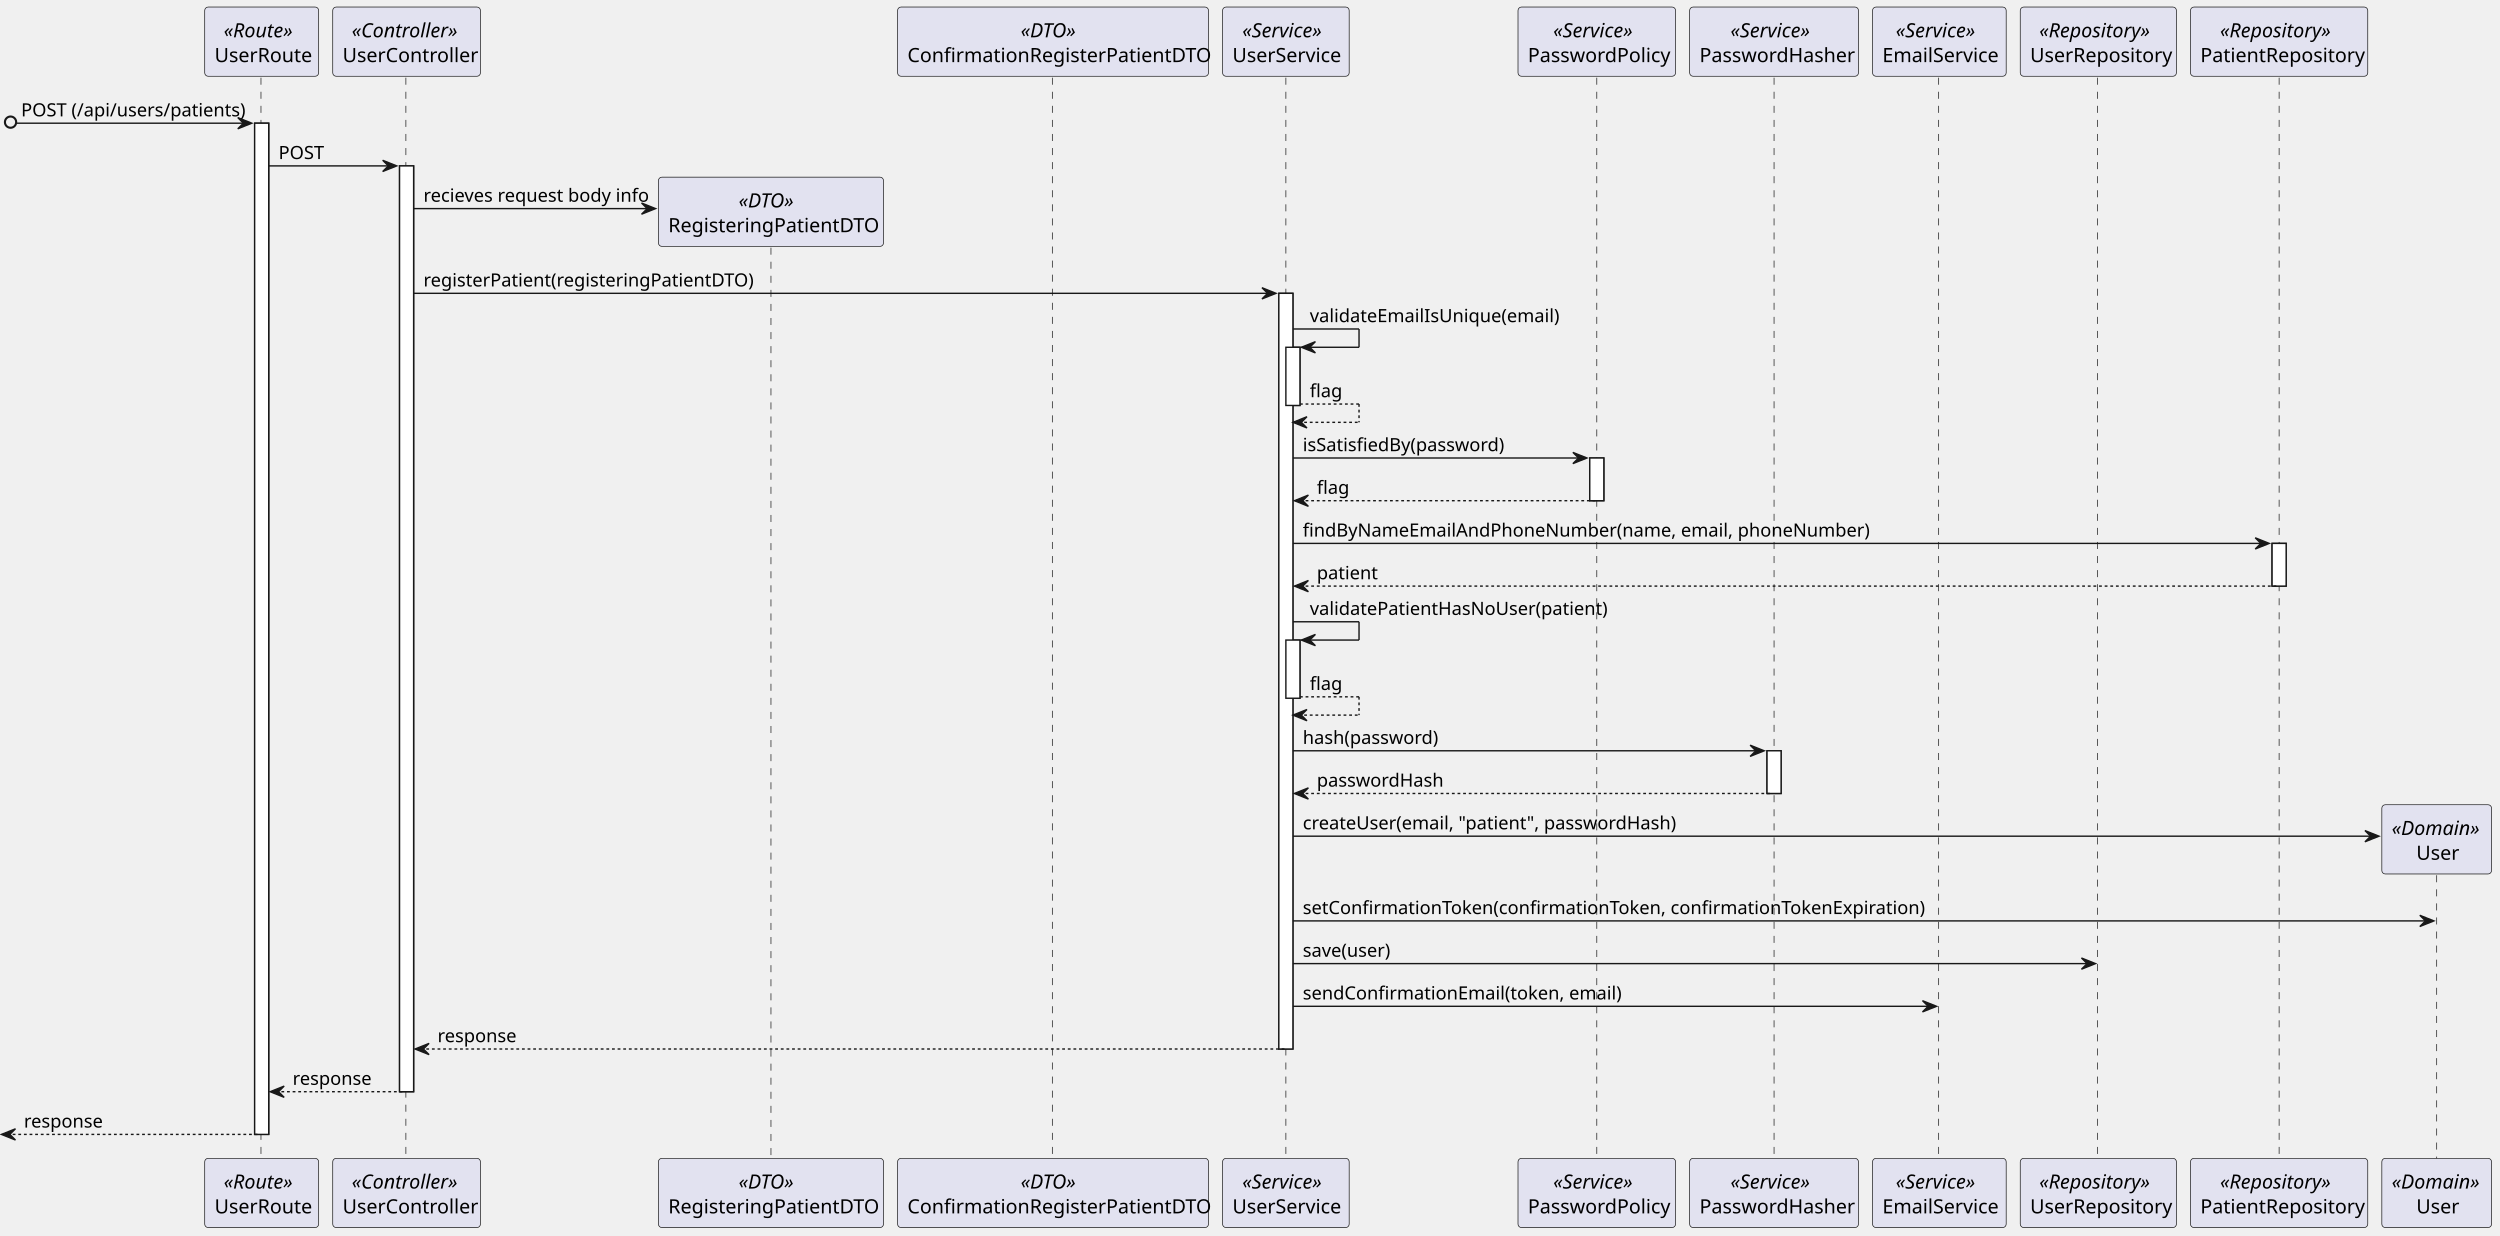
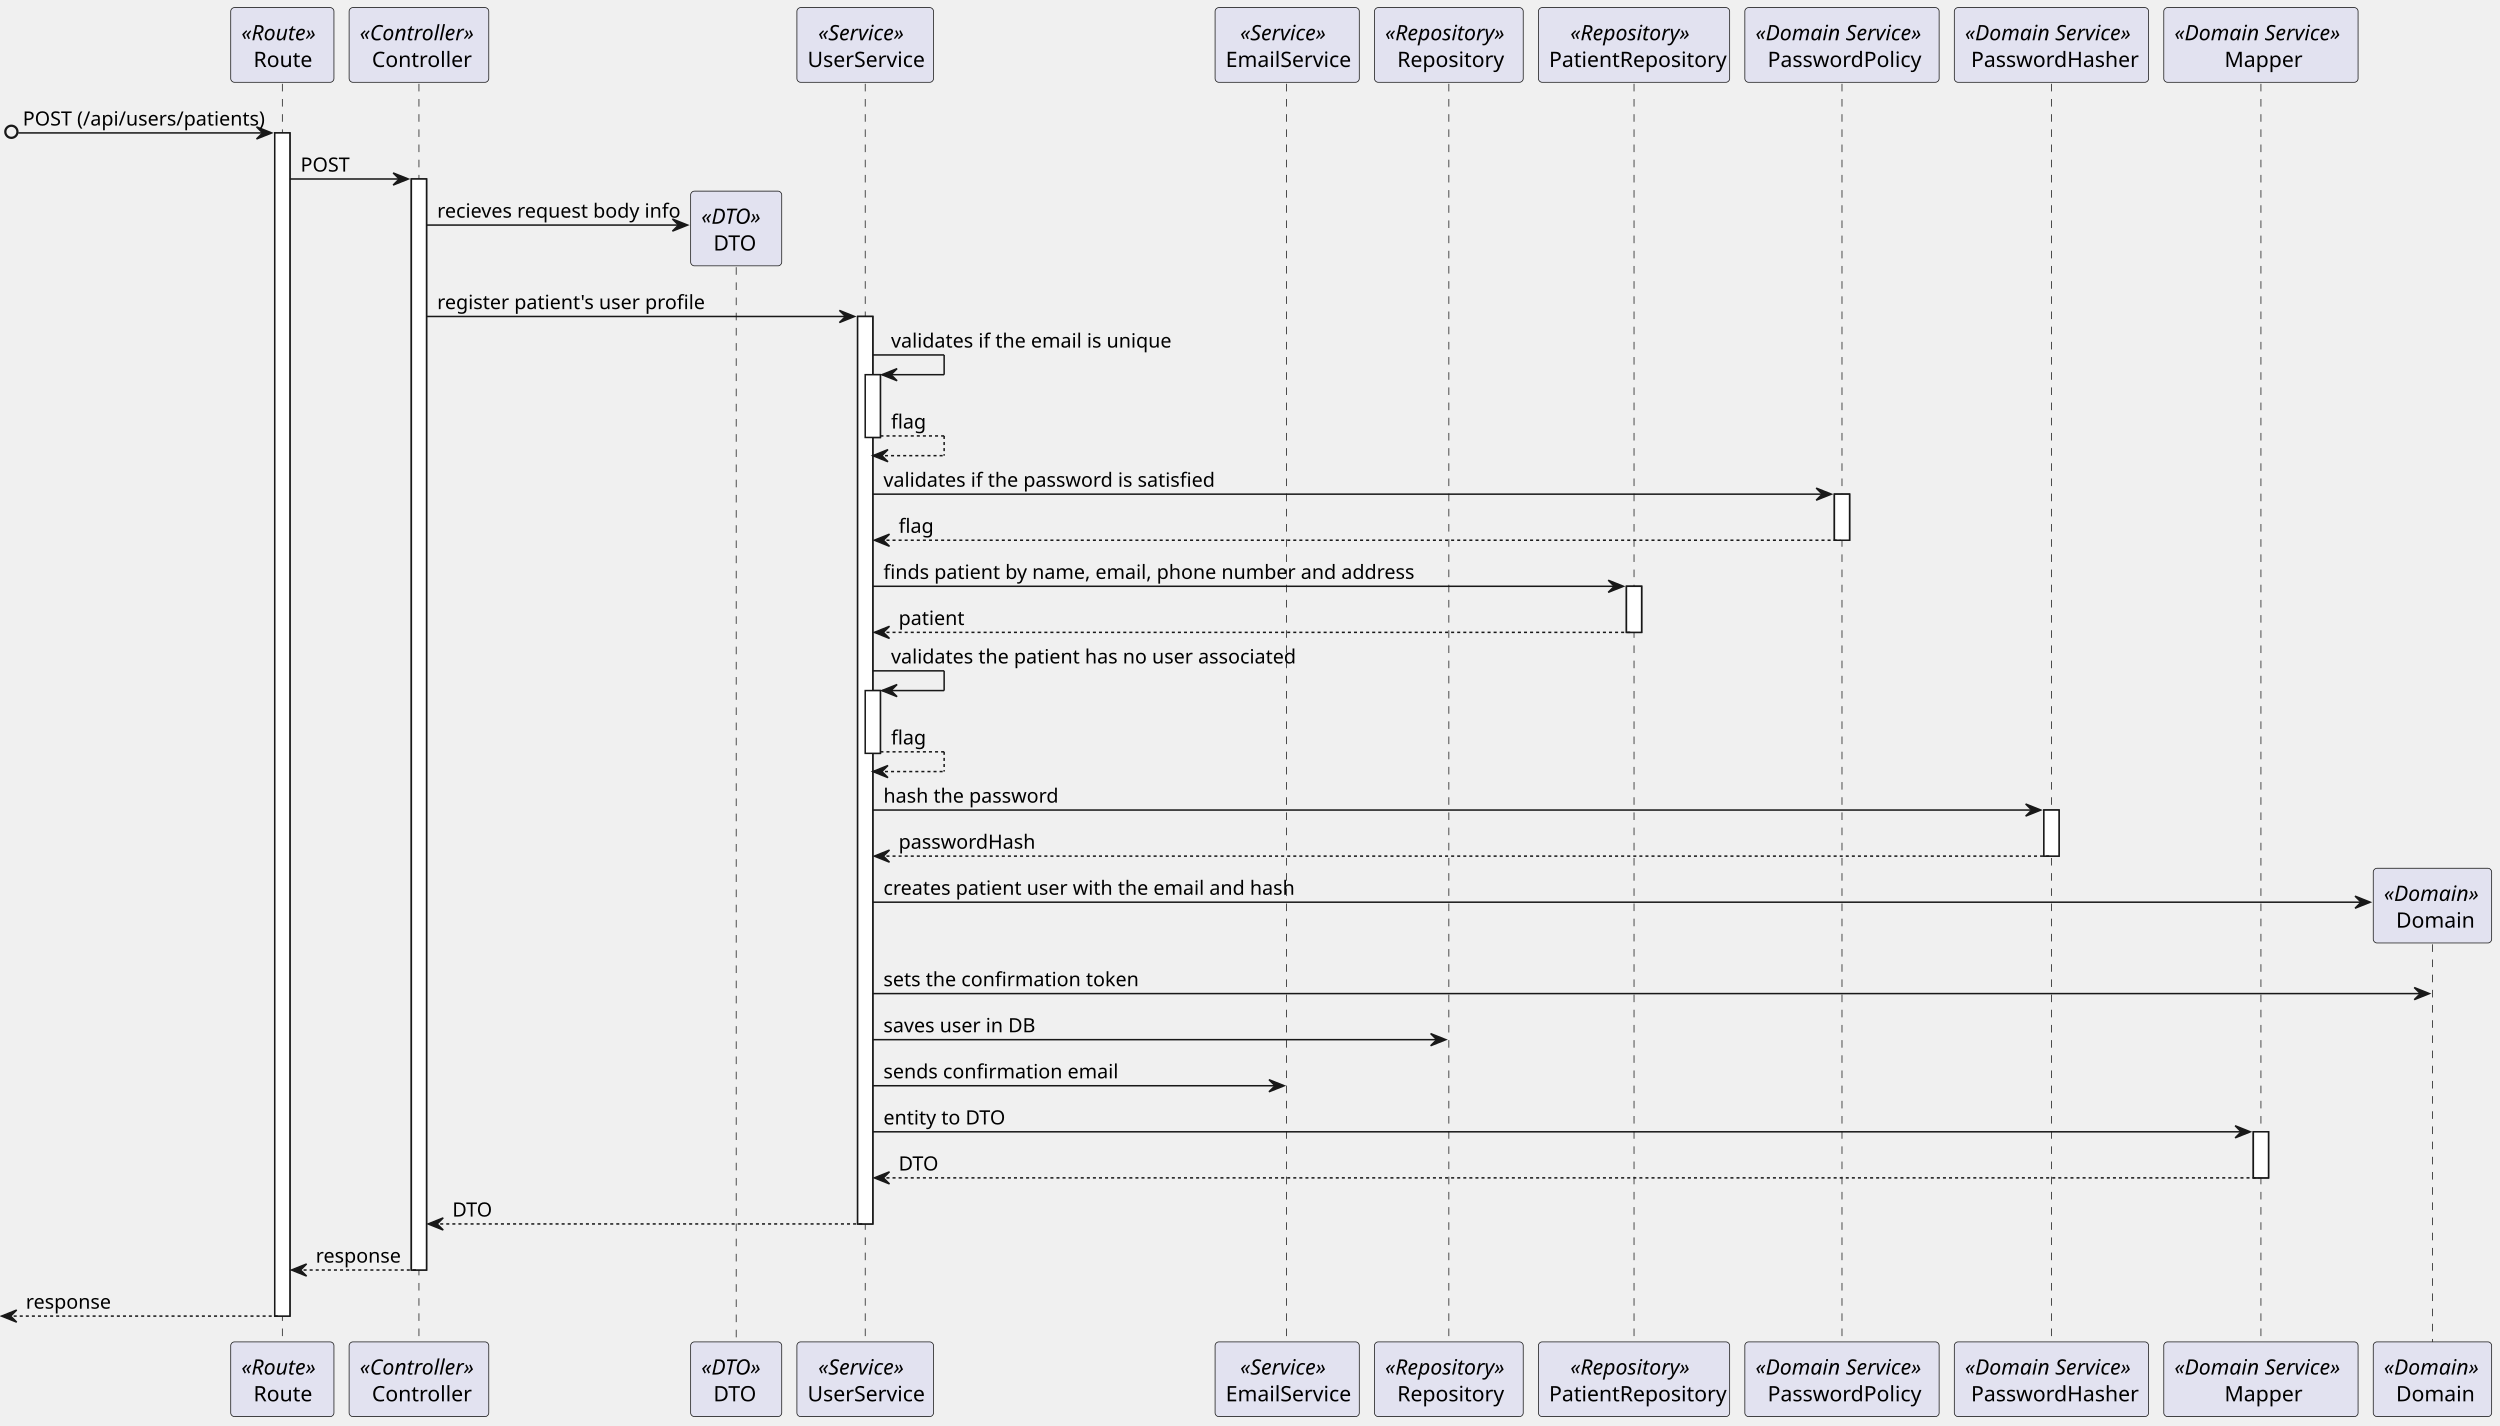
- <svg xmlns="http://www.w3.org/2000/svg" contentStyleType="text/css" height="878px" preserveAspectRatio="none" style="width:1777px;height:878px;background:#FFFFFF;" version="1.1" viewBox="0 0 1777 878" width="1777px" zoomAndPan="magnify">
+ <svg xmlns="http://www.w3.org/2000/svg" contentStyleType="text/css" height="939px" preserveAspectRatio="none" style="width:1647px;height:939px;background:#FFFFFF;" version="1.1" viewBox="0 0 1647 939" width="1647px" zoomAndPan="magnify">
  <defs />
  <g>
-     <rect fill="#FFFFFF" height="718.766" style="stroke:#181818;stroke-width:1.0;" width="10" x="181" y="87.57" />
-     <rect fill="#FFFFFF" height="658.062" style="stroke:#181818;stroke-width:1.0;" width="10" x="284" y="117.922" />
-     <rect fill="#FFFFFF" height="537.141" style="stroke:#181818;stroke-width:1.0;" width="10" x="909" y="208.492" />
-     <rect fill="#FFFFFF" height="41.352" style="stroke:#181818;stroke-width:1.0;" width="10" x="914" y="246.844" />
-     <rect fill="#FFFFFF" height="41.352" style="stroke:#181818;stroke-width:1.0;" width="10" x="914" y="454.953" />
-     <rect fill="#FFFFFF" height="30.352" style="stroke:#181818;stroke-width:1.0;" width="10" x="1130" y="325.547" />
-     <rect fill="#FFFFFF" height="30.352" style="stroke:#181818;stroke-width:1.0;" width="10" x="1256" y="533.656" />
-     <rect fill="#FFFFFF" height="30.352" style="stroke:#181818;stroke-width:1.0;" width="10" x="1615" y="386.25" />
-     <line style="stroke:#181818;stroke-width:0.5;stroke-dasharray:5.0,5.0;" x1="185.5" x2="185.5" y1="55.219" y2="824.336" />
-     <line style="stroke:#181818;stroke-width:0.5;stroke-dasharray:5.0,5.0;" x1="288.5" x2="288.5" y1="55.219" y2="824.336" />
-     <line style="stroke:#181818;stroke-width:0.5;stroke-dasharray:5.0,5.0;" x1="548" x2="548" y1="166.031" y2="824.336" />
-     <line style="stroke:#181818;stroke-width:0.5;stroke-dasharray:5.0,5.0;" x1="748" x2="748" y1="55.219" y2="824.336" />
-     <line style="stroke:#181818;stroke-width:0.5;stroke-dasharray:5.0,5.0;" x1="914" x2="914" y1="55.219" y2="824.336" />
-     <line style="stroke:#181818;stroke-width:0.5;stroke-dasharray:5.0,5.0;" x1="1135" x2="1135" y1="55.219" y2="824.336" />
-     <line style="stroke:#181818;stroke-width:0.5;stroke-dasharray:5.0,5.0;" x1="1261" x2="1261" y1="55.219" y2="824.336" />
-     <line style="stroke:#181818;stroke-width:0.5;stroke-dasharray:5.0,5.0;" x1="1378" x2="1378" y1="55.219" y2="824.336" />
-     <line style="stroke:#181818;stroke-width:0.5;stroke-dasharray:5.0,5.0;" x1="1491" x2="1491" y1="55.219" y2="824.336" />
-     <line style="stroke:#181818;stroke-width:0.5;stroke-dasharray:5.0,5.0;" x1="1620" x2="1620" y1="55.219" y2="824.336" />
-     <line style="stroke:#181818;stroke-width:0.5;stroke-dasharray:5.0,5.0;" x1="1732" x2="1732" y1="612.117" y2="824.336" />
-     <rect fill="#E2E2F0" height="49.219" rx="2.5" ry="2.5" style="stroke:#181818;stroke-width:0.5;" width="81" x="145.5" y="5" />
+     <rect fill="#FFFFFF" height="779.469" style="stroke:#181818;stroke-width:1.0;" width="10" x="181" y="87.57" />
+     <rect fill="#FFFFFF" height="718.766" style="stroke:#181818;stroke-width:1.0;" width="10" x="271" y="117.922" />
+     <rect fill="#FFFFFF" height="597.844" style="stroke:#181818;stroke-width:1.0;" width="10" x="565" y="208.492" />
+     <rect fill="#FFFFFF" height="41.352" style="stroke:#181818;stroke-width:1.0;" width="10" x="570" y="246.844" />
+     <rect fill="#FFFFFF" height="41.352" style="stroke:#181818;stroke-width:1.0;" width="10" x="570" y="454.953" />
+     <rect fill="#FFFFFF" height="30.352" style="stroke:#181818;stroke-width:1.0;" width="10" x="1071.5" y="386.25" />
+     <rect fill="#FFFFFF" height="30.352" style="stroke:#181818;stroke-width:1.0;" width="10" x="1208.5" y="325.547" />
+     <rect fill="#FFFFFF" height="30.352" style="stroke:#181818;stroke-width:1.0;" width="10" x="1346.5" y="533.656" />
+     <rect fill="#FFFFFF" height="30.352" style="stroke:#181818;stroke-width:1.0;" width="10" x="1484.5" y="745.633" />
+     <line style="stroke:#181818;stroke-width:0.5;stroke-dasharray:5.0,5.0;" x1="186" x2="186" y1="55.219" y2="885.039" />
+     <line style="stroke:#181818;stroke-width:0.5;stroke-dasharray:5.0,5.0;" x1="276" x2="276" y1="55.219" y2="885.039" />
+     <line style="stroke:#181818;stroke-width:0.5;stroke-dasharray:5.0,5.0;" x1="485" x2="485" y1="166.031" y2="885.039" />
+     <line style="stroke:#181818;stroke-width:0.5;stroke-dasharray:5.0,5.0;" x1="570" x2="570" y1="55.219" y2="885.039" />
+     <line style="stroke:#181818;stroke-width:0.5;stroke-dasharray:5.0,5.0;" x1="847.5" x2="847.5" y1="55.219" y2="885.039" />
+     <line style="stroke:#181818;stroke-width:0.5;stroke-dasharray:5.0,5.0;" x1="954.5" x2="954.5" y1="55.219" y2="885.039" />
+     <line style="stroke:#181818;stroke-width:0.5;stroke-dasharray:5.0,5.0;" x1="1076.5" x2="1076.5" y1="55.219" y2="885.039" />
+     <line style="stroke:#181818;stroke-width:0.5;stroke-dasharray:5.0,5.0;" x1="1213.5" x2="1213.5" y1="55.219" y2="885.039" />
+     <line style="stroke:#181818;stroke-width:0.5;stroke-dasharray:5.0,5.0;" x1="1351.5" x2="1351.5" y1="55.219" y2="885.039" />
+     <line style="stroke:#181818;stroke-width:0.5;stroke-dasharray:5.0,5.0;" x1="1489.5" x2="1489.5" y1="55.219" y2="885.039" />
+     <line style="stroke:#181818;stroke-width:0.5;stroke-dasharray:5.0,5.0;" x1="1602.5" x2="1602.5" y1="612.117" y2="885.039" />
+     <rect fill="#E2E2F0" height="49.219" rx="2.5" ry="2.5" style="stroke:#181818;stroke-width:0.5;" width="68" x="152" y="5" />
    <text fill="#000000" font-family="sans-serif" font-size="14" font-style="italic" lengthAdjust="spacing" textLength="54" x="159" y="26.533">«Route»</text>
-     <text fill="#000000" font-family="sans-serif" font-size="14" lengthAdjust="spacing" textLength="67" x="152.5" y="44.143">UserRoute</text>
-     <rect fill="#E2E2F0" height="49.219" rx="2.5" ry="2.5" style="stroke:#181818;stroke-width:0.5;" width="81" x="145.5" y="823.336" />
-     <text fill="#000000" font-family="sans-serif" font-size="14" font-style="italic" lengthAdjust="spacing" textLength="54" x="159" y="844.869">«Route»</text>
-     <text fill="#000000" font-family="sans-serif" font-size="14" lengthAdjust="spacing" textLength="67" x="152.5" y="862.479">UserRoute</text>
-     <rect fill="#E2E2F0" height="49.219" rx="2.5" ry="2.5" style="stroke:#181818;stroke-width:0.5;" width="105" x="236.5" y="5" />
-     <text fill="#000000" font-family="sans-serif" font-size="14" font-style="italic" lengthAdjust="spacing" textLength="78" x="250" y="26.533">«Controller»</text>
-     <text fill="#000000" font-family="sans-serif" font-size="14" lengthAdjust="spacing" textLength="91" x="243.5" y="44.143">UserController</text>
-     <rect fill="#E2E2F0" height="49.219" rx="2.5" ry="2.5" style="stroke:#181818;stroke-width:0.5;" width="105" x="236.5" y="823.336" />
-     <text fill="#000000" font-family="sans-serif" font-size="14" font-style="italic" lengthAdjust="spacing" textLength="78" x="250" y="844.869">«Controller»</text>
-     <text fill="#000000" font-family="sans-serif" font-size="14" lengthAdjust="spacing" textLength="91" x="243.5" y="862.479">UserController</text>
-     <rect fill="#E2E2F0" height="49.219" rx="2.5" ry="2.5" style="stroke:#181818;stroke-width:0.5;" width="160" x="468" y="823.336" />
-     <text fill="#000000" font-family="sans-serif" font-size="14" font-style="italic" lengthAdjust="spacing" textLength="46" x="525" y="844.869">«DTO»</text>
-     <text fill="#000000" font-family="sans-serif" font-size="14" lengthAdjust="spacing" textLength="146" x="475" y="862.479">RegisteringPatientDTO</text>
-     <rect fill="#E2E2F0" height="49.219" rx="2.5" ry="2.5" style="stroke:#181818;stroke-width:0.5;" width="221" x="638" y="5" />
-     <text fill="#000000" font-family="sans-serif" font-size="14" font-style="italic" lengthAdjust="spacing" textLength="46" x="725.5" y="26.533">«DTO»</text>
-     <text fill="#000000" font-family="sans-serif" font-size="14" lengthAdjust="spacing" textLength="207" x="645" y="44.143">ConfirmationRegisterPatientDTO</text>
-     <rect fill="#E2E2F0" height="49.219" rx="2.5" ry="2.5" style="stroke:#181818;stroke-width:0.5;" width="221" x="638" y="823.336" />
-     <text fill="#000000" font-family="sans-serif" font-size="14" font-style="italic" lengthAdjust="spacing" textLength="46" x="725.5" y="844.869">«DTO»</text>
-     <text fill="#000000" font-family="sans-serif" font-size="14" lengthAdjust="spacing" textLength="207" x="645" y="862.479">ConfirmationRegisterPatientDTO</text>
-     <rect fill="#E2E2F0" height="49.219" rx="2.5" ry="2.5" style="stroke:#181818;stroke-width:0.5;" width="90" x="869" y="5" />
-     <text fill="#000000" font-family="sans-serif" font-size="14" font-style="italic" lengthAdjust="spacing" textLength="62" x="883" y="26.533">«Service»</text>
-     <text fill="#000000" font-family="sans-serif" font-size="14" lengthAdjust="spacing" textLength="76" x="876" y="44.143">UserService</text>
-     <rect fill="#E2E2F0" height="49.219" rx="2.5" ry="2.5" style="stroke:#181818;stroke-width:0.5;" width="90" x="869" y="823.336" />
-     <text fill="#000000" font-family="sans-serif" font-size="14" font-style="italic" lengthAdjust="spacing" textLength="62" x="883" y="844.869">«Service»</text>
-     <text fill="#000000" font-family="sans-serif" font-size="14" lengthAdjust="spacing" textLength="76" x="876" y="862.479">UserService</text>
-     <rect fill="#E2E2F0" height="49.219" rx="2.5" ry="2.5" style="stroke:#181818;stroke-width:0.5;" width="112" x="1079" y="5" />
-     <text fill="#000000" font-family="sans-serif" font-size="14" font-style="italic" lengthAdjust="spacing" textLength="62" x="1104" y="26.533">«Service»</text>
-     <text fill="#000000" font-family="sans-serif" font-size="14" lengthAdjust="spacing" textLength="98" x="1086" y="44.143">PasswordPolicy</text>
-     <rect fill="#E2E2F0" height="49.219" rx="2.5" ry="2.5" style="stroke:#181818;stroke-width:0.5;" width="112" x="1079" y="823.336" />
-     <text fill="#000000" font-family="sans-serif" font-size="14" font-style="italic" lengthAdjust="spacing" textLength="62" x="1104" y="844.869">«Service»</text>
-     <text fill="#000000" font-family="sans-serif" font-size="14" lengthAdjust="spacing" textLength="98" x="1086" y="862.479">PasswordPolicy</text>
-     <rect fill="#E2E2F0" height="49.219" rx="2.5" ry="2.5" style="stroke:#181818;stroke-width:0.5;" width="120" x="1201" y="5" />
-     <text fill="#000000" font-family="sans-serif" font-size="14" font-style="italic" lengthAdjust="spacing" textLength="62" x="1230" y="26.533">«Service»</text>
-     <text fill="#000000" font-family="sans-serif" font-size="14" lengthAdjust="spacing" textLength="106" x="1208" y="44.143">PasswordHasher</text>
-     <rect fill="#E2E2F0" height="49.219" rx="2.5" ry="2.5" style="stroke:#181818;stroke-width:0.5;" width="120" x="1201" y="823.336" />
-     <text fill="#000000" font-family="sans-serif" font-size="14" font-style="italic" lengthAdjust="spacing" textLength="62" x="1230" y="844.869">«Service»</text>
-     <text fill="#000000" font-family="sans-serif" font-size="14" lengthAdjust="spacing" textLength="106" x="1208" y="862.479">PasswordHasher</text>
-     <rect fill="#E2E2F0" height="49.219" rx="2.5" ry="2.5" style="stroke:#181818;stroke-width:0.5;" width="95" x="1331" y="5" />
-     <text fill="#000000" font-family="sans-serif" font-size="14" font-style="italic" lengthAdjust="spacing" textLength="62" x="1347.5" y="26.533">«Service»</text>
-     <text fill="#000000" font-family="sans-serif" font-size="14" lengthAdjust="spacing" textLength="81" x="1338" y="44.143">EmailService</text>
-     <rect fill="#E2E2F0" height="49.219" rx="2.5" ry="2.5" style="stroke:#181818;stroke-width:0.5;" width="95" x="1331" y="823.336" />
-     <text fill="#000000" font-family="sans-serif" font-size="14" font-style="italic" lengthAdjust="spacing" textLength="62" x="1347.5" y="844.869">«Service»</text>
-     <text fill="#000000" font-family="sans-serif" font-size="14" lengthAdjust="spacing" textLength="81" x="1338" y="862.479">EmailService</text>
-     <rect fill="#E2E2F0" height="49.219" rx="2.5" ry="2.5" style="stroke:#181818;stroke-width:0.5;" width="111" x="1436" y="5" />
-     <text fill="#000000" font-family="sans-serif" font-size="14" font-style="italic" lengthAdjust="spacing" textLength="84" x="1449.5" y="26.533">«Repository»</text>
-     <text fill="#000000" font-family="sans-serif" font-size="14" lengthAdjust="spacing" textLength="97" x="1443" y="44.143">UserRepository</text>
-     <rect fill="#E2E2F0" height="49.219" rx="2.5" ry="2.5" style="stroke:#181818;stroke-width:0.5;" width="111" x="1436" y="823.336" />
-     <text fill="#000000" font-family="sans-serif" font-size="14" font-style="italic" lengthAdjust="spacing" textLength="84" x="1449.5" y="844.869">«Repository»</text>
-     <text fill="#000000" font-family="sans-serif" font-size="14" lengthAdjust="spacing" textLength="97" x="1443" y="862.479">UserRepository</text>
-     <rect fill="#E2E2F0" height="49.219" rx="2.5" ry="2.5" style="stroke:#181818;stroke-width:0.5;" width="126" x="1557" y="5" />
-     <text fill="#000000" font-family="sans-serif" font-size="14" font-style="italic" lengthAdjust="spacing" textLength="84" x="1578" y="26.533">«Repository»</text>
-     <text fill="#000000" font-family="sans-serif" font-size="14" lengthAdjust="spacing" textLength="112" x="1564" y="44.143">PatientRepository</text>
-     <rect fill="#E2E2F0" height="49.219" rx="2.5" ry="2.5" style="stroke:#181818;stroke-width:0.5;" width="126" x="1557" y="823.336" />
-     <text fill="#000000" font-family="sans-serif" font-size="14" font-style="italic" lengthAdjust="spacing" textLength="84" x="1578" y="844.869">«Repository»</text>
-     <text fill="#000000" font-family="sans-serif" font-size="14" lengthAdjust="spacing" textLength="112" x="1564" y="862.479">PatientRepository</text>
-     <rect fill="#E2E2F0" height="49.219" rx="2.5" ry="2.5" style="stroke:#181818;stroke-width:0.5;" width="78" x="1693" y="823.336" />
-     <text fill="#000000" font-family="sans-serif" font-size="14" font-style="italic" lengthAdjust="spacing" textLength="64" x="1700" y="844.869">«Domain»</text>
-     <text fill="#000000" font-family="sans-serif" font-size="14" lengthAdjust="spacing" textLength="29" x="1717.5" y="862.479">User</text>
-     <rect fill="#FFFFFF" height="718.766" style="stroke:#181818;stroke-width:1.0;" width="10" x="181" y="87.57" />
-     <rect fill="#FFFFFF" height="658.062" style="stroke:#181818;stroke-width:1.0;" width="10" x="284" y="117.922" />
-     <rect fill="#FFFFFF" height="537.141" style="stroke:#181818;stroke-width:1.0;" width="10" x="909" y="208.492" />
-     <rect fill="#FFFFFF" height="41.352" style="stroke:#181818;stroke-width:1.0;" width="10" x="914" y="246.844" />
-     <rect fill="#FFFFFF" height="41.352" style="stroke:#181818;stroke-width:1.0;" width="10" x="914" y="454.953" />
-     <rect fill="#FFFFFF" height="30.352" style="stroke:#181818;stroke-width:1.0;" width="10" x="1130" y="325.547" />
-     <rect fill="#FFFFFF" height="30.352" style="stroke:#181818;stroke-width:1.0;" width="10" x="1256" y="533.656" />
-     <rect fill="#FFFFFF" height="30.352" style="stroke:#181818;stroke-width:1.0;" width="10" x="1615" y="386.25" />
+     <text fill="#000000" font-family="sans-serif" font-size="14" lengthAdjust="spacing" textLength="38" x="167" y="44.143">Route</text>
+     <rect fill="#E2E2F0" height="49.219" rx="2.5" ry="2.5" style="stroke:#181818;stroke-width:0.5;" width="68" x="152" y="884.039" />
+     <text fill="#000000" font-family="sans-serif" font-size="14" font-style="italic" lengthAdjust="spacing" textLength="54" x="159" y="905.572">«Route»</text>
+     <text fill="#000000" font-family="sans-serif" font-size="14" lengthAdjust="spacing" textLength="38" x="167" y="923.182">Route</text>
+     <rect fill="#E2E2F0" height="49.219" rx="2.5" ry="2.5" style="stroke:#181818;stroke-width:0.5;" width="92" x="230" y="5" />
+     <text fill="#000000" font-family="sans-serif" font-size="14" font-style="italic" lengthAdjust="spacing" textLength="78" x="237" y="26.533">«Controller»</text>
+     <text fill="#000000" font-family="sans-serif" font-size="14" lengthAdjust="spacing" textLength="62" x="245" y="44.143">Controller</text>
+     <rect fill="#E2E2F0" height="49.219" rx="2.5" ry="2.5" style="stroke:#181818;stroke-width:0.5;" width="92" x="230" y="884.039" />
+     <text fill="#000000" font-family="sans-serif" font-size="14" font-style="italic" lengthAdjust="spacing" textLength="78" x="237" y="905.572">«Controller»</text>
+     <text fill="#000000" font-family="sans-serif" font-size="14" lengthAdjust="spacing" textLength="62" x="245" y="923.182">Controller</text>
+     <rect fill="#E2E2F0" height="49.219" rx="2.5" ry="2.5" style="stroke:#181818;stroke-width:0.5;" width="60" x="455" y="884.039" />
+     <text fill="#000000" font-family="sans-serif" font-size="14" font-style="italic" lengthAdjust="spacing" textLength="46" x="462" y="905.572">«DTO»</text>
+     <text fill="#000000" font-family="sans-serif" font-size="14" lengthAdjust="spacing" textLength="30" x="470" y="923.182">DTO</text>
+     <rect fill="#E2E2F0" height="49.219" rx="2.5" ry="2.5" style="stroke:#181818;stroke-width:0.5;" width="90" x="525" y="5" />
+     <text fill="#000000" font-family="sans-serif" font-size="14" font-style="italic" lengthAdjust="spacing" textLength="62" x="539" y="26.533">«Service»</text>
+     <text fill="#000000" font-family="sans-serif" font-size="14" lengthAdjust="spacing" textLength="76" x="532" y="44.143">UserService</text>
+     <rect fill="#E2E2F0" height="49.219" rx="2.5" ry="2.5" style="stroke:#181818;stroke-width:0.5;" width="90" x="525" y="884.039" />
+     <text fill="#000000" font-family="sans-serif" font-size="14" font-style="italic" lengthAdjust="spacing" textLength="62" x="539" y="905.572">«Service»</text>
+     <text fill="#000000" font-family="sans-serif" font-size="14" lengthAdjust="spacing" textLength="76" x="532" y="923.182">UserService</text>
+     <rect fill="#E2E2F0" height="49.219" rx="2.5" ry="2.5" style="stroke:#181818;stroke-width:0.5;" width="95" x="800.5" y="5" />
+     <text fill="#000000" font-family="sans-serif" font-size="14" font-style="italic" lengthAdjust="spacing" textLength="62" x="817" y="26.533">«Service»</text>
+     <text fill="#000000" font-family="sans-serif" font-size="14" lengthAdjust="spacing" textLength="81" x="807.5" y="44.143">EmailService</text>
+     <rect fill="#E2E2F0" height="49.219" rx="2.5" ry="2.5" style="stroke:#181818;stroke-width:0.5;" width="95" x="800.5" y="884.039" />
+     <text fill="#000000" font-family="sans-serif" font-size="14" font-style="italic" lengthAdjust="spacing" textLength="62" x="817" y="905.572">«Service»</text>
+     <text fill="#000000" font-family="sans-serif" font-size="14" lengthAdjust="spacing" textLength="81" x="807.5" y="923.182">EmailService</text>
+     <rect fill="#E2E2F0" height="49.219" rx="2.5" ry="2.5" style="stroke:#181818;stroke-width:0.5;" width="98" x="905.5" y="5" />
+     <text fill="#000000" font-family="sans-serif" font-size="14" font-style="italic" lengthAdjust="spacing" textLength="84" x="912.5" y="26.533">«Repository»</text>
+     <text fill="#000000" font-family="sans-serif" font-size="14" lengthAdjust="spacing" textLength="68" x="920.5" y="44.143">Repository</text>
+     <rect fill="#E2E2F0" height="49.219" rx="2.5" ry="2.5" style="stroke:#181818;stroke-width:0.5;" width="98" x="905.5" y="884.039" />
+     <text fill="#000000" font-family="sans-serif" font-size="14" font-style="italic" lengthAdjust="spacing" textLength="84" x="912.5" y="905.572">«Repository»</text>
+     <text fill="#000000" font-family="sans-serif" font-size="14" lengthAdjust="spacing" textLength="68" x="920.5" y="923.182">Repository</text>
+     <rect fill="#E2E2F0" height="49.219" rx="2.5" ry="2.5" style="stroke:#181818;stroke-width:0.5;" width="126" x="1013.5" y="5" />
+     <text fill="#000000" font-family="sans-serif" font-size="14" font-style="italic" lengthAdjust="spacing" textLength="84" x="1034.5" y="26.533">«Repository»</text>
+     <text fill="#000000" font-family="sans-serif" font-size="14" lengthAdjust="spacing" textLength="112" x="1020.5" y="44.143">PatientRepository</text>
+     <rect fill="#E2E2F0" height="49.219" rx="2.5" ry="2.5" style="stroke:#181818;stroke-width:0.5;" width="126" x="1013.5" y="884.039" />
+     <text fill="#000000" font-family="sans-serif" font-size="14" font-style="italic" lengthAdjust="spacing" textLength="84" x="1034.5" y="905.572">«Repository»</text>
+     <text fill="#000000" font-family="sans-serif" font-size="14" lengthAdjust="spacing" textLength="112" x="1020.5" y="923.182">PatientRepository</text>
+     <rect fill="#E2E2F0" height="49.219" rx="2.5" ry="2.5" style="stroke:#181818;stroke-width:0.5;" width="128" x="1149.5" y="5" />
+     <text fill="#000000" font-family="sans-serif" font-size="14" font-style="italic" lengthAdjust="spacing" textLength="114" x="1156.5" y="26.533">«Domain Service»</text>
+     <text fill="#000000" font-family="sans-serif" font-size="14" lengthAdjust="spacing" textLength="98" x="1164.5" y="44.143">PasswordPolicy</text>
+     <rect fill="#E2E2F0" height="49.219" rx="2.5" ry="2.5" style="stroke:#181818;stroke-width:0.5;" width="128" x="1149.5" y="884.039" />
+     <text fill="#000000" font-family="sans-serif" font-size="14" font-style="italic" lengthAdjust="spacing" textLength="114" x="1156.5" y="905.572">«Domain Service»</text>
+     <text fill="#000000" font-family="sans-serif" font-size="14" lengthAdjust="spacing" textLength="98" x="1164.5" y="923.182">PasswordPolicy</text>
+     <rect fill="#E2E2F0" height="49.219" rx="2.5" ry="2.5" style="stroke:#181818;stroke-width:0.5;" width="128" x="1287.5" y="5" />
+     <text fill="#000000" font-family="sans-serif" font-size="14" font-style="italic" lengthAdjust="spacing" textLength="114" x="1294.5" y="26.533">«Domain Service»</text>
+     <text fill="#000000" font-family="sans-serif" font-size="14" lengthAdjust="spacing" textLength="106" x="1298.5" y="44.143">PasswordHasher</text>
+     <rect fill="#E2E2F0" height="49.219" rx="2.5" ry="2.5" style="stroke:#181818;stroke-width:0.5;" width="128" x="1287.5" y="884.039" />
+     <text fill="#000000" font-family="sans-serif" font-size="14" font-style="italic" lengthAdjust="spacing" textLength="114" x="1294.5" y="905.572">«Domain Service»</text>
+     <text fill="#000000" font-family="sans-serif" font-size="14" lengthAdjust="spacing" textLength="106" x="1298.5" y="923.182">PasswordHasher</text>
+     <rect fill="#E2E2F0" height="49.219" rx="2.5" ry="2.5" style="stroke:#181818;stroke-width:0.5;" width="128" x="1425.5" y="5" />
+     <text fill="#000000" font-family="sans-serif" font-size="14" font-style="italic" lengthAdjust="spacing" textLength="114" x="1432.5" y="26.533">«Domain Service»</text>
+     <text fill="#000000" font-family="sans-serif" font-size="14" lengthAdjust="spacing" textLength="48" x="1465.5" y="44.143">Mapper</text>
+     <rect fill="#E2E2F0" height="49.219" rx="2.5" ry="2.5" style="stroke:#181818;stroke-width:0.5;" width="128" x="1425.5" y="884.039" />
+     <text fill="#000000" font-family="sans-serif" font-size="14" font-style="italic" lengthAdjust="spacing" textLength="114" x="1432.5" y="905.572">«Domain Service»</text>
+     <text fill="#000000" font-family="sans-serif" font-size="14" lengthAdjust="spacing" textLength="48" x="1465.5" y="923.182">Mapper</text>
+     <rect fill="#E2E2F0" height="49.219" rx="2.5" ry="2.5" style="stroke:#181818;stroke-width:0.5;" width="78" x="1563.5" y="884.039" />
+     <text fill="#000000" font-family="sans-serif" font-size="14" font-style="italic" lengthAdjust="spacing" textLength="64" x="1570.5" y="905.572">«Domain»</text>
+     <text fill="#000000" font-family="sans-serif" font-size="14" lengthAdjust="spacing" textLength="48" x="1578.5" y="923.182">Domain</text>
+     <rect fill="#FFFFFF" height="779.469" style="stroke:#181818;stroke-width:1.0;" width="10" x="181" y="87.57" />
+     <rect fill="#FFFFFF" height="718.766" style="stroke:#181818;stroke-width:1.0;" width="10" x="271" y="117.922" />
+     <rect fill="#FFFFFF" height="597.844" style="stroke:#181818;stroke-width:1.0;" width="10" x="565" y="208.492" />
+     <rect fill="#FFFFFF" height="41.352" style="stroke:#181818;stroke-width:1.0;" width="10" x="570" y="246.844" />
+     <rect fill="#FFFFFF" height="41.352" style="stroke:#181818;stroke-width:1.0;" width="10" x="570" y="454.953" />
+     <rect fill="#FFFFFF" height="30.352" style="stroke:#181818;stroke-width:1.0;" width="10" x="1071.5" y="386.25" />
+     <rect fill="#FFFFFF" height="30.352" style="stroke:#181818;stroke-width:1.0;" width="10" x="1208.5" y="325.547" />
+     <rect fill="#FFFFFF" height="30.352" style="stroke:#181818;stroke-width:1.0;" width="10" x="1346.5" y="533.656" />
+     <rect fill="#FFFFFF" height="30.352" style="stroke:#181818;stroke-width:1.0;" width="10" x="1484.5" y="745.633" />
    <ellipse cx="7.5" cy="86.82" fill="none" rx="4" ry="4" style="stroke:#181818;stroke-width:1.5;" />
    <polygon fill="#181818" points="169,83.57,179,87.57,169,91.57,173,87.57" style="stroke:#181818;stroke-width:1.0;" />
    <line style="stroke:#181818;stroke-width:1.0;" x1="12" x2="175" y1="87.57" y2="87.57" />
    <text fill="#000000" font-family="sans-serif" font-size="13" lengthAdjust="spacing" textLength="154" x="15" y="82.714">POST (/api/users/patients)</text>
-     <polygon fill="#181818" points="272,113.922,282,117.922,272,121.922,276,117.922" style="stroke:#181818;stroke-width:1.0;" />
-     <line style="stroke:#181818;stroke-width:1.0;" x1="191" x2="278" y1="117.922" y2="117.922" />
+     <polygon fill="#181818" points="259,113.922,269,117.922,259,121.922,263,117.922" style="stroke:#181818;stroke-width:1.0;" />
+     <line style="stroke:#181818;stroke-width:1.0;" x1="191" x2="265" y1="117.922" y2="117.922" />
    <text fill="#000000" font-family="sans-serif" font-size="13" lengthAdjust="spacing" textLength="35" x="198" y="113.065">POST</text>
-     <polygon fill="#181818" points="456,144.273,466,148.273,456,152.273,460,148.273" style="stroke:#181818;stroke-width:1.0;" />
-     <line style="stroke:#181818;stroke-width:1.0;" x1="294" x2="462" y1="148.273" y2="148.273" />
-     <text fill="#000000" font-family="sans-serif" font-size="13" lengthAdjust="spacing" textLength="150" x="301" y="143.417">recieves request body info</text>
-     <rect fill="#E2E2F0" height="49.219" rx="2.5" ry="2.5" style="stroke:#181818;stroke-width:0.5;" width="160" x="468" y="125.922" />
-     <text fill="#000000" font-family="sans-serif" font-size="14" font-style="italic" lengthAdjust="spacing" textLength="46" x="525" y="147.455">«DTO»</text>
-     <text fill="#000000" font-family="sans-serif" font-size="14" lengthAdjust="spacing" textLength="146" x="475" y="165.065">RegisteringPatientDTO</text>
-     <polygon fill="#181818" points="897,204.492,907,208.492,897,212.492,901,208.492" style="stroke:#181818;stroke-width:1.0;" />
-     <line style="stroke:#181818;stroke-width:1.0;" x1="294" x2="903" y1="208.492" y2="208.492" />
-     <text fill="#000000" font-family="sans-serif" font-size="13" lengthAdjust="spacing" textLength="219" x="301" y="203.636">registerPatient(registeringPatientDTO)</text>
-     <line style="stroke:#181818;stroke-width:1.0;" x1="919" x2="966" y1="233.844" y2="233.844" />
-     <line style="stroke:#181818;stroke-width:1.0;" x1="966" x2="966" y1="233.844" y2="246.844" />
-     <line style="stroke:#181818;stroke-width:1.0;" x1="925" x2="966" y1="246.844" y2="246.844" />
-     <polygon fill="#181818" points="935,242.844,925,246.844,935,250.844,931,246.844" style="stroke:#181818;stroke-width:1.0;" />
-     <text fill="#000000" font-family="sans-serif" font-size="13" lengthAdjust="spacing" textLength="165" x="931" y="228.987">validateEmailIsUnique(email)</text>
-     <line style="stroke:#181818;stroke-width:1.0;stroke-dasharray:2.0,2.0;" x1="924" x2="966" y1="287.195" y2="287.195" />
-     <line style="stroke:#181818;stroke-width:1.0;stroke-dasharray:2.0,2.0;" x1="966" x2="966" y1="287.195" y2="300.195" />
-     <line style="stroke:#181818;stroke-width:1.0;stroke-dasharray:2.0,2.0;" x1="919" x2="966" y1="300.195" y2="300.195" />
-     <polygon fill="#181818" points="929,296.195,919,300.195,929,304.195,925,300.195" style="stroke:#181818;stroke-width:1.0;" />
-     <text fill="#000000" font-family="sans-serif" font-size="13" lengthAdjust="spacing" textLength="20" x="931" y="282.339">flag</text>
-     <polygon fill="#181818" points="1118,321.547,1128,325.547,1118,329.547,1122,325.547" style="stroke:#181818;stroke-width:1.0;" />
-     <line style="stroke:#181818;stroke-width:1.0;" x1="919" x2="1124" y1="325.547" y2="325.547" />
-     <text fill="#000000" font-family="sans-serif" font-size="13" lengthAdjust="spacing" textLength="139" x="926" y="320.69">isSatisfiedBy(password)</text>
-     <polygon fill="#181818" points="930,351.898,920,355.898,930,359.898,926,355.898" style="stroke:#181818;stroke-width:1.0;" />
-     <line style="stroke:#181818;stroke-width:1.0;stroke-dasharray:2.0,2.0;" x1="924" x2="1134" y1="355.898" y2="355.898" />
-     <text fill="#000000" font-family="sans-serif" font-size="13" lengthAdjust="spacing" textLength="20" x="936" y="351.042">flag</text>
-     <polygon fill="#181818" points="1603,382.25,1613,386.25,1603,390.25,1607,386.25" style="stroke:#181818;stroke-width:1.0;" />
-     <line style="stroke:#181818;stroke-width:1.0;" x1="919" x2="1609" y1="386.25" y2="386.25" />
-     <text fill="#000000" font-family="sans-serif" font-size="13" lengthAdjust="spacing" textLength="375" x="926" y="381.394">findByNameEmailAndPhoneNumber(name, email, phoneNumber)</text>
-     <polygon fill="#181818" points="930,412.602,920,416.602,930,420.602,926,416.602" style="stroke:#181818;stroke-width:1.0;" />
-     <line style="stroke:#181818;stroke-width:1.0;stroke-dasharray:2.0,2.0;" x1="924" x2="1619" y1="416.602" y2="416.602" />
-     <text fill="#000000" font-family="sans-serif" font-size="13" lengthAdjust="spacing" textLength="39" x="936" y="411.745">patient</text>
-     <line style="stroke:#181818;stroke-width:1.0;" x1="919" x2="966" y1="441.953" y2="441.953" />
-     <line style="stroke:#181818;stroke-width:1.0;" x1="966" x2="966" y1="441.953" y2="454.953" />
-     <line style="stroke:#181818;stroke-width:1.0;" x1="925" x2="966" y1="454.953" y2="454.953" />
-     <polygon fill="#181818" points="935,450.953,925,454.953,935,458.953,931,454.953" style="stroke:#181818;stroke-width:1.0;" />
-     <text fill="#000000" font-family="sans-serif" font-size="13" lengthAdjust="spacing" textLength="197" x="931" y="437.097">validatePatientHasNoUser(patient)</text>
-     <line style="stroke:#181818;stroke-width:1.0;stroke-dasharray:2.0,2.0;" x1="924" x2="966" y1="495.305" y2="495.305" />
-     <line style="stroke:#181818;stroke-width:1.0;stroke-dasharray:2.0,2.0;" x1="966" x2="966" y1="495.305" y2="508.305" />
-     <line style="stroke:#181818;stroke-width:1.0;stroke-dasharray:2.0,2.0;" x1="919" x2="966" y1="508.305" y2="508.305" />
-     <polygon fill="#181818" points="929,504.305,919,508.305,929,512.305,925,508.305" style="stroke:#181818;stroke-width:1.0;" />
-     <text fill="#000000" font-family="sans-serif" font-size="13" lengthAdjust="spacing" textLength="20" x="931" y="490.448">flag</text>
-     <polygon fill="#181818" points="1244,529.656,1254,533.656,1244,537.656,1248,533.656" style="stroke:#181818;stroke-width:1.0;" />
-     <line style="stroke:#181818;stroke-width:1.0;" x1="919" x2="1250" y1="533.656" y2="533.656" />
-     <text fill="#000000" font-family="sans-serif" font-size="13" lengthAdjust="spacing" textLength="91" x="926" y="528.8">hash(password)</text>
-     <polygon fill="#181818" points="930,560.008,920,564.008,930,568.008,926,564.008" style="stroke:#181818;stroke-width:1.0;" />
-     <line style="stroke:#181818;stroke-width:1.0;stroke-dasharray:2.0,2.0;" x1="924" x2="1260" y1="564.008" y2="564.008" />
-     <text fill="#000000" font-family="sans-serif" font-size="13" lengthAdjust="spacing" textLength="85" x="936" y="559.151">passwordHash</text>
-     <polygon fill="#181818" points="1681,590.359,1691,594.359,1681,598.359,1685,594.359" style="stroke:#181818;stroke-width:1.0;" />
-     <line style="stroke:#181818;stroke-width:1.0;" x1="919" x2="1687" y1="594.359" y2="594.359" />
-     <text fill="#000000" font-family="sans-serif" font-size="13" lengthAdjust="spacing" textLength="252" x="926" y="589.503">createUser(email, "patient", passwordHash)</text>
-     <rect fill="#E2E2F0" height="49.219" rx="2.5" ry="2.5" style="stroke:#181818;stroke-width:0.5;" width="78" x="1693" y="572.008" />
-     <text fill="#000000" font-family="sans-serif" font-size="14" font-style="italic" lengthAdjust="spacing" textLength="64" x="1700" y="593.541">«Domain»</text>
-     <text fill="#000000" font-family="sans-serif" font-size="14" lengthAdjust="spacing" textLength="29" x="1717.5" y="611.15">User</text>
-     <polygon fill="#181818" points="1720,650.578,1730,654.578,1720,658.578,1724,654.578" style="stroke:#181818;stroke-width:1.0;" />
-     <line style="stroke:#181818;stroke-width:1.0;" x1="919" x2="1726" y1="654.578" y2="654.578" />
-     <text fill="#000000" font-family="sans-serif" font-size="13" lengthAdjust="spacing" textLength="409" x="926" y="649.722">setConfirmationToken(confirmationToken, confirmationTokenExpiration)</text>
-     <polygon fill="#181818" points="1479.5,680.93,1489.5,684.93,1479.5,688.93,1483.5,684.93" style="stroke:#181818;stroke-width:1.0;" />
-     <line style="stroke:#181818;stroke-width:1.0;" x1="919" x2="1485.5" y1="684.93" y2="684.93" />
-     <text fill="#000000" font-family="sans-serif" font-size="13" lengthAdjust="spacing" textLength="59" x="926" y="680.073">save(user)</text>
-     <polygon fill="#181818" points="1366.5,711.281,1376.5,715.281,1366.5,719.281,1370.5,715.281" style="stroke:#181818;stroke-width:1.0;" />
-     <line style="stroke:#181818;stroke-width:1.0;" x1="919" x2="1372.5" y1="715.281" y2="715.281" />
-     <text fill="#000000" font-family="sans-serif" font-size="13" lengthAdjust="spacing" textLength="212" x="926" y="710.425">sendConfirmationEmail(token, email)</text>
-     <polygon fill="#181818" points="305,741.633,295,745.633,305,749.633,301,745.633" style="stroke:#181818;stroke-width:1.0;" />
-     <line style="stroke:#181818;stroke-width:1.0;stroke-dasharray:2.0,2.0;" x1="299" x2="913" y1="745.633" y2="745.633" />
-     <text fill="#000000" font-family="sans-serif" font-size="13" lengthAdjust="spacing" textLength="53" x="311" y="740.776">response</text>
-     <polygon fill="#181818" points="202,771.984,192,775.984,202,779.984,198,775.984" style="stroke:#181818;stroke-width:1.0;" />
-     <line style="stroke:#181818;stroke-width:1.0;stroke-dasharray:2.0,2.0;" x1="196" x2="288" y1="775.984" y2="775.984" />
-     <text fill="#000000" font-family="sans-serif" font-size="13" lengthAdjust="spacing" textLength="53" x="208" y="771.128">response</text>
-     <polygon fill="#181818" points="11,802.336,1,806.336,11,810.336,7,806.336" style="stroke:#181818;stroke-width:1.0;" />
-     <line style="stroke:#181818;stroke-width:1.0;stroke-dasharray:2.0,2.0;" x1="5" x2="185" y1="806.336" y2="806.336" />
-     <text fill="#000000" font-family="sans-serif" font-size="13" lengthAdjust="spacing" textLength="53" x="17" y="801.48">response</text>
+     <polygon fill="#181818" points="443,144.273,453,148.273,443,152.273,447,148.273" style="stroke:#181818;stroke-width:1.0;" />
+     <line style="stroke:#181818;stroke-width:1.0;" x1="281" x2="449" y1="148.273" y2="148.273" />
+     <text fill="#000000" font-family="sans-serif" font-size="13" lengthAdjust="spacing" textLength="150" x="288" y="143.417">recieves request body info</text>
+     <rect fill="#E2E2F0" height="49.219" rx="2.5" ry="2.5" style="stroke:#181818;stroke-width:0.5;" width="60" x="455" y="125.922" />
+     <text fill="#000000" font-family="sans-serif" font-size="14" font-style="italic" lengthAdjust="spacing" textLength="46" x="462" y="147.455">«DTO»</text>
+     <text fill="#000000" font-family="sans-serif" font-size="14" lengthAdjust="spacing" textLength="30" x="470" y="165.065">DTO</text>
+     <polygon fill="#181818" points="553,204.492,563,208.492,553,212.492,557,208.492" style="stroke:#181818;stroke-width:1.0;" />
+     <line style="stroke:#181818;stroke-width:1.0;" x1="281" x2="559" y1="208.492" y2="208.492" />
+     <text fill="#000000" font-family="sans-serif" font-size="13" lengthAdjust="spacing" textLength="162" x="288" y="203.636">register patient's user profile</text>
+     <line style="stroke:#181818;stroke-width:1.0;" x1="575" x2="622" y1="233.844" y2="233.844" />
+     <line style="stroke:#181818;stroke-width:1.0;" x1="622" x2="622" y1="233.844" y2="246.844" />
+     <line style="stroke:#181818;stroke-width:1.0;" x1="581" x2="622" y1="246.844" y2="246.844" />
+     <polygon fill="#181818" points="591,242.844,581,246.844,591,250.844,587,246.844" style="stroke:#181818;stroke-width:1.0;" />
+     <text fill="#000000" font-family="sans-serif" font-size="13" lengthAdjust="spacing" textLength="173" x="587" y="228.987">validates if the email is unique</text>
+     <line style="stroke:#181818;stroke-width:1.0;stroke-dasharray:2.0,2.0;" x1="580" x2="622" y1="287.195" y2="287.195" />
+     <line style="stroke:#181818;stroke-width:1.0;stroke-dasharray:2.0,2.0;" x1="622" x2="622" y1="287.195" y2="300.195" />
+     <line style="stroke:#181818;stroke-width:1.0;stroke-dasharray:2.0,2.0;" x1="575" x2="622" y1="300.195" y2="300.195" />
+     <polygon fill="#181818" points="585,296.195,575,300.195,585,304.195,581,300.195" style="stroke:#181818;stroke-width:1.0;" />
+     <text fill="#000000" font-family="sans-serif" font-size="13" lengthAdjust="spacing" textLength="20" x="587" y="282.339">flag</text>
+     <polygon fill="#181818" points="1196.5,321.547,1206.5,325.547,1196.5,329.547,1200.5,325.547" style="stroke:#181818;stroke-width:1.0;" />
+     <line style="stroke:#181818;stroke-width:1.0;" x1="575" x2="1202.5" y1="325.547" y2="325.547" />
+     <text fill="#000000" font-family="sans-serif" font-size="13" lengthAdjust="spacing" textLength="207" x="582" y="320.69">validates if the password is satisfied</text>
+     <polygon fill="#181818" points="586,351.898,576,355.898,586,359.898,582,355.898" style="stroke:#181818;stroke-width:1.0;" />
+     <line style="stroke:#181818;stroke-width:1.0;stroke-dasharray:2.0,2.0;" x1="580" x2="1212.5" y1="355.898" y2="355.898" />
+     <text fill="#000000" font-family="sans-serif" font-size="13" lengthAdjust="spacing" textLength="20" x="592" y="351.042">flag</text>
+     <polygon fill="#181818" points="1059.5,382.25,1069.5,386.25,1059.5,390.25,1063.5,386.25" style="stroke:#181818;stroke-width:1.0;" />
+     <line style="stroke:#181818;stroke-width:1.0;" x1="575" x2="1065.5" y1="386.25" y2="386.25" />
+     <text fill="#000000" font-family="sans-serif" font-size="13" lengthAdjust="spacing" textLength="328" x="582" y="381.394">finds patient by name, email, phone number and address</text>
+     <polygon fill="#181818" points="586,412.602,576,416.602,586,420.602,582,416.602" style="stroke:#181818;stroke-width:1.0;" />
+     <line style="stroke:#181818;stroke-width:1.0;stroke-dasharray:2.0,2.0;" x1="580" x2="1075.5" y1="416.602" y2="416.602" />
+     <text fill="#000000" font-family="sans-serif" font-size="13" lengthAdjust="spacing" textLength="39" x="592" y="411.745">patient</text>
+     <line style="stroke:#181818;stroke-width:1.0;" x1="575" x2="622" y1="441.953" y2="441.953" />
+     <line style="stroke:#181818;stroke-width:1.0;" x1="622" x2="622" y1="441.953" y2="454.953" />
+     <line style="stroke:#181818;stroke-width:1.0;" x1="581" x2="622" y1="454.953" y2="454.953" />
+     <polygon fill="#181818" points="591,450.953,581,454.953,591,458.953,587,454.953" style="stroke:#181818;stroke-width:1.0;" />
+     <text fill="#000000" font-family="sans-serif" font-size="13" lengthAdjust="spacing" textLength="254" x="587" y="437.097">validates the patient has no user associated</text>
+     <line style="stroke:#181818;stroke-width:1.0;stroke-dasharray:2.0,2.0;" x1="580" x2="622" y1="495.305" y2="495.305" />
+     <line style="stroke:#181818;stroke-width:1.0;stroke-dasharray:2.0,2.0;" x1="622" x2="622" y1="495.305" y2="508.305" />
+     <line style="stroke:#181818;stroke-width:1.0;stroke-dasharray:2.0,2.0;" x1="575" x2="622" y1="508.305" y2="508.305" />
+     <polygon fill="#181818" points="585,504.305,575,508.305,585,512.305,581,508.305" style="stroke:#181818;stroke-width:1.0;" />
+     <text fill="#000000" font-family="sans-serif" font-size="13" lengthAdjust="spacing" textLength="20" x="587" y="490.448">flag</text>
+     <polygon fill="#181818" points="1334.5,529.656,1344.5,533.656,1334.5,537.656,1338.5,533.656" style="stroke:#181818;stroke-width:1.0;" />
+     <line style="stroke:#181818;stroke-width:1.0;" x1="575" x2="1340.5" y1="533.656" y2="533.656" />
+     <text fill="#000000" font-family="sans-serif" font-size="13" lengthAdjust="spacing" textLength="109" x="582" y="528.8">hash the password</text>
+     <polygon fill="#181818" points="586,560.008,576,564.008,586,568.008,582,564.008" style="stroke:#181818;stroke-width:1.0;" />
+     <line style="stroke:#181818;stroke-width:1.0;stroke-dasharray:2.0,2.0;" x1="580" x2="1350.5" y1="564.008" y2="564.008" />
+     <text fill="#000000" font-family="sans-serif" font-size="13" lengthAdjust="spacing" textLength="85" x="592" y="559.151">passwordHash</text>
+     <polygon fill="#181818" points="1551.5,590.359,1561.5,594.359,1551.5,598.359,1555.5,594.359" style="stroke:#181818;stroke-width:1.0;" />
+     <line style="stroke:#181818;stroke-width:1.0;" x1="575" x2="1557.5" y1="594.359" y2="594.359" />
+     <text fill="#000000" font-family="sans-serif" font-size="13" lengthAdjust="spacing" textLength="256" x="582" y="589.503">creates patient user with the email and hash</text>
+     <rect fill="#E2E2F0" height="49.219" rx="2.5" ry="2.5" style="stroke:#181818;stroke-width:0.5;" width="78" x="1563.5" y="572.008" />
+     <text fill="#000000" font-family="sans-serif" font-size="14" font-style="italic" lengthAdjust="spacing" textLength="64" x="1570.5" y="593.541">«Domain»</text>
+     <text fill="#000000" font-family="sans-serif" font-size="14" lengthAdjust="spacing" textLength="48" x="1578.5" y="611.15">Domain</text>
+     <polygon fill="#181818" points="1590.5,650.578,1600.5,654.578,1590.5,658.578,1594.5,654.578" style="stroke:#181818;stroke-width:1.0;" />
+     <line style="stroke:#181818;stroke-width:1.0;" x1="575" x2="1596.5" y1="654.578" y2="654.578" />
+     <text fill="#000000" font-family="sans-serif" font-size="13" lengthAdjust="spacing" textLength="157" x="582" y="649.722">sets the confirmation token</text>
+     <polygon fill="#181818" points="942.5,680.93,952.5,684.93,942.5,688.93,946.5,684.93" style="stroke:#181818;stroke-width:1.0;" />
+     <line style="stroke:#181818;stroke-width:1.0;" x1="575" x2="948.5" y1="684.93" y2="684.93" />
+     <text fill="#000000" font-family="sans-serif" font-size="13" lengthAdjust="spacing" textLength="98" x="582" y="680.073">saves user in DB</text>
+     <polygon fill="#181818" points="836,711.281,846,715.281,836,719.281,840,715.281" style="stroke:#181818;stroke-width:1.0;" />
+     <line style="stroke:#181818;stroke-width:1.0;" x1="575" x2="842" y1="715.281" y2="715.281" />
+     <text fill="#000000" font-family="sans-serif" font-size="13" lengthAdjust="spacing" textLength="144" x="582" y="710.425">sends confirmation email</text>
+     <polygon fill="#181818" points="1472.5,741.633,1482.5,745.633,1472.5,749.633,1476.5,745.633" style="stroke:#181818;stroke-width:1.0;" />
+     <line style="stroke:#181818;stroke-width:1.0;" x1="575" x2="1478.5" y1="745.633" y2="745.633" />
+     <text fill="#000000" font-family="sans-serif" font-size="13" lengthAdjust="spacing" textLength="77" x="582" y="740.776">entity to DTO</text>
+     <polygon fill="#181818" points="586,771.984,576,775.984,586,779.984,582,775.984" style="stroke:#181818;stroke-width:1.0;" />
+     <line style="stroke:#181818;stroke-width:1.0;stroke-dasharray:2.0,2.0;" x1="580" x2="1488.5" y1="775.984" y2="775.984" />
+     <text fill="#000000" font-family="sans-serif" font-size="13" lengthAdjust="spacing" textLength="26" x="592" y="771.128">DTO</text>
+     <polygon fill="#181818" points="292,802.336,282,806.336,292,810.336,288,806.336" style="stroke:#181818;stroke-width:1.0;" />
+     <line style="stroke:#181818;stroke-width:1.0;stroke-dasharray:2.0,2.0;" x1="286" x2="569" y1="806.336" y2="806.336" />
+     <text fill="#000000" font-family="sans-serif" font-size="13" lengthAdjust="spacing" textLength="26" x="298" y="801.48">DTO</text>
+     <polygon fill="#181818" points="202,832.688,192,836.688,202,840.688,198,836.688" style="stroke:#181818;stroke-width:1.0;" />
+     <line style="stroke:#181818;stroke-width:1.0;stroke-dasharray:2.0,2.0;" x1="196" x2="275" y1="836.688" y2="836.688" />
+     <text fill="#000000" font-family="sans-serif" font-size="13" lengthAdjust="spacing" textLength="53" x="208" y="831.831">response</text>
+     <polygon fill="#181818" points="11,863.039,1,867.039,11,871.039,7,867.039" style="stroke:#181818;stroke-width:1.0;" />
+     <line style="stroke:#181818;stroke-width:1.0;stroke-dasharray:2.0,2.0;" x1="5" x2="185" y1="867.039" y2="867.039" />
+     <text fill="#000000" font-family="sans-serif" font-size="13" lengthAdjust="spacing" textLength="53" x="17" y="862.183">response</text>
  </g>
</svg>
